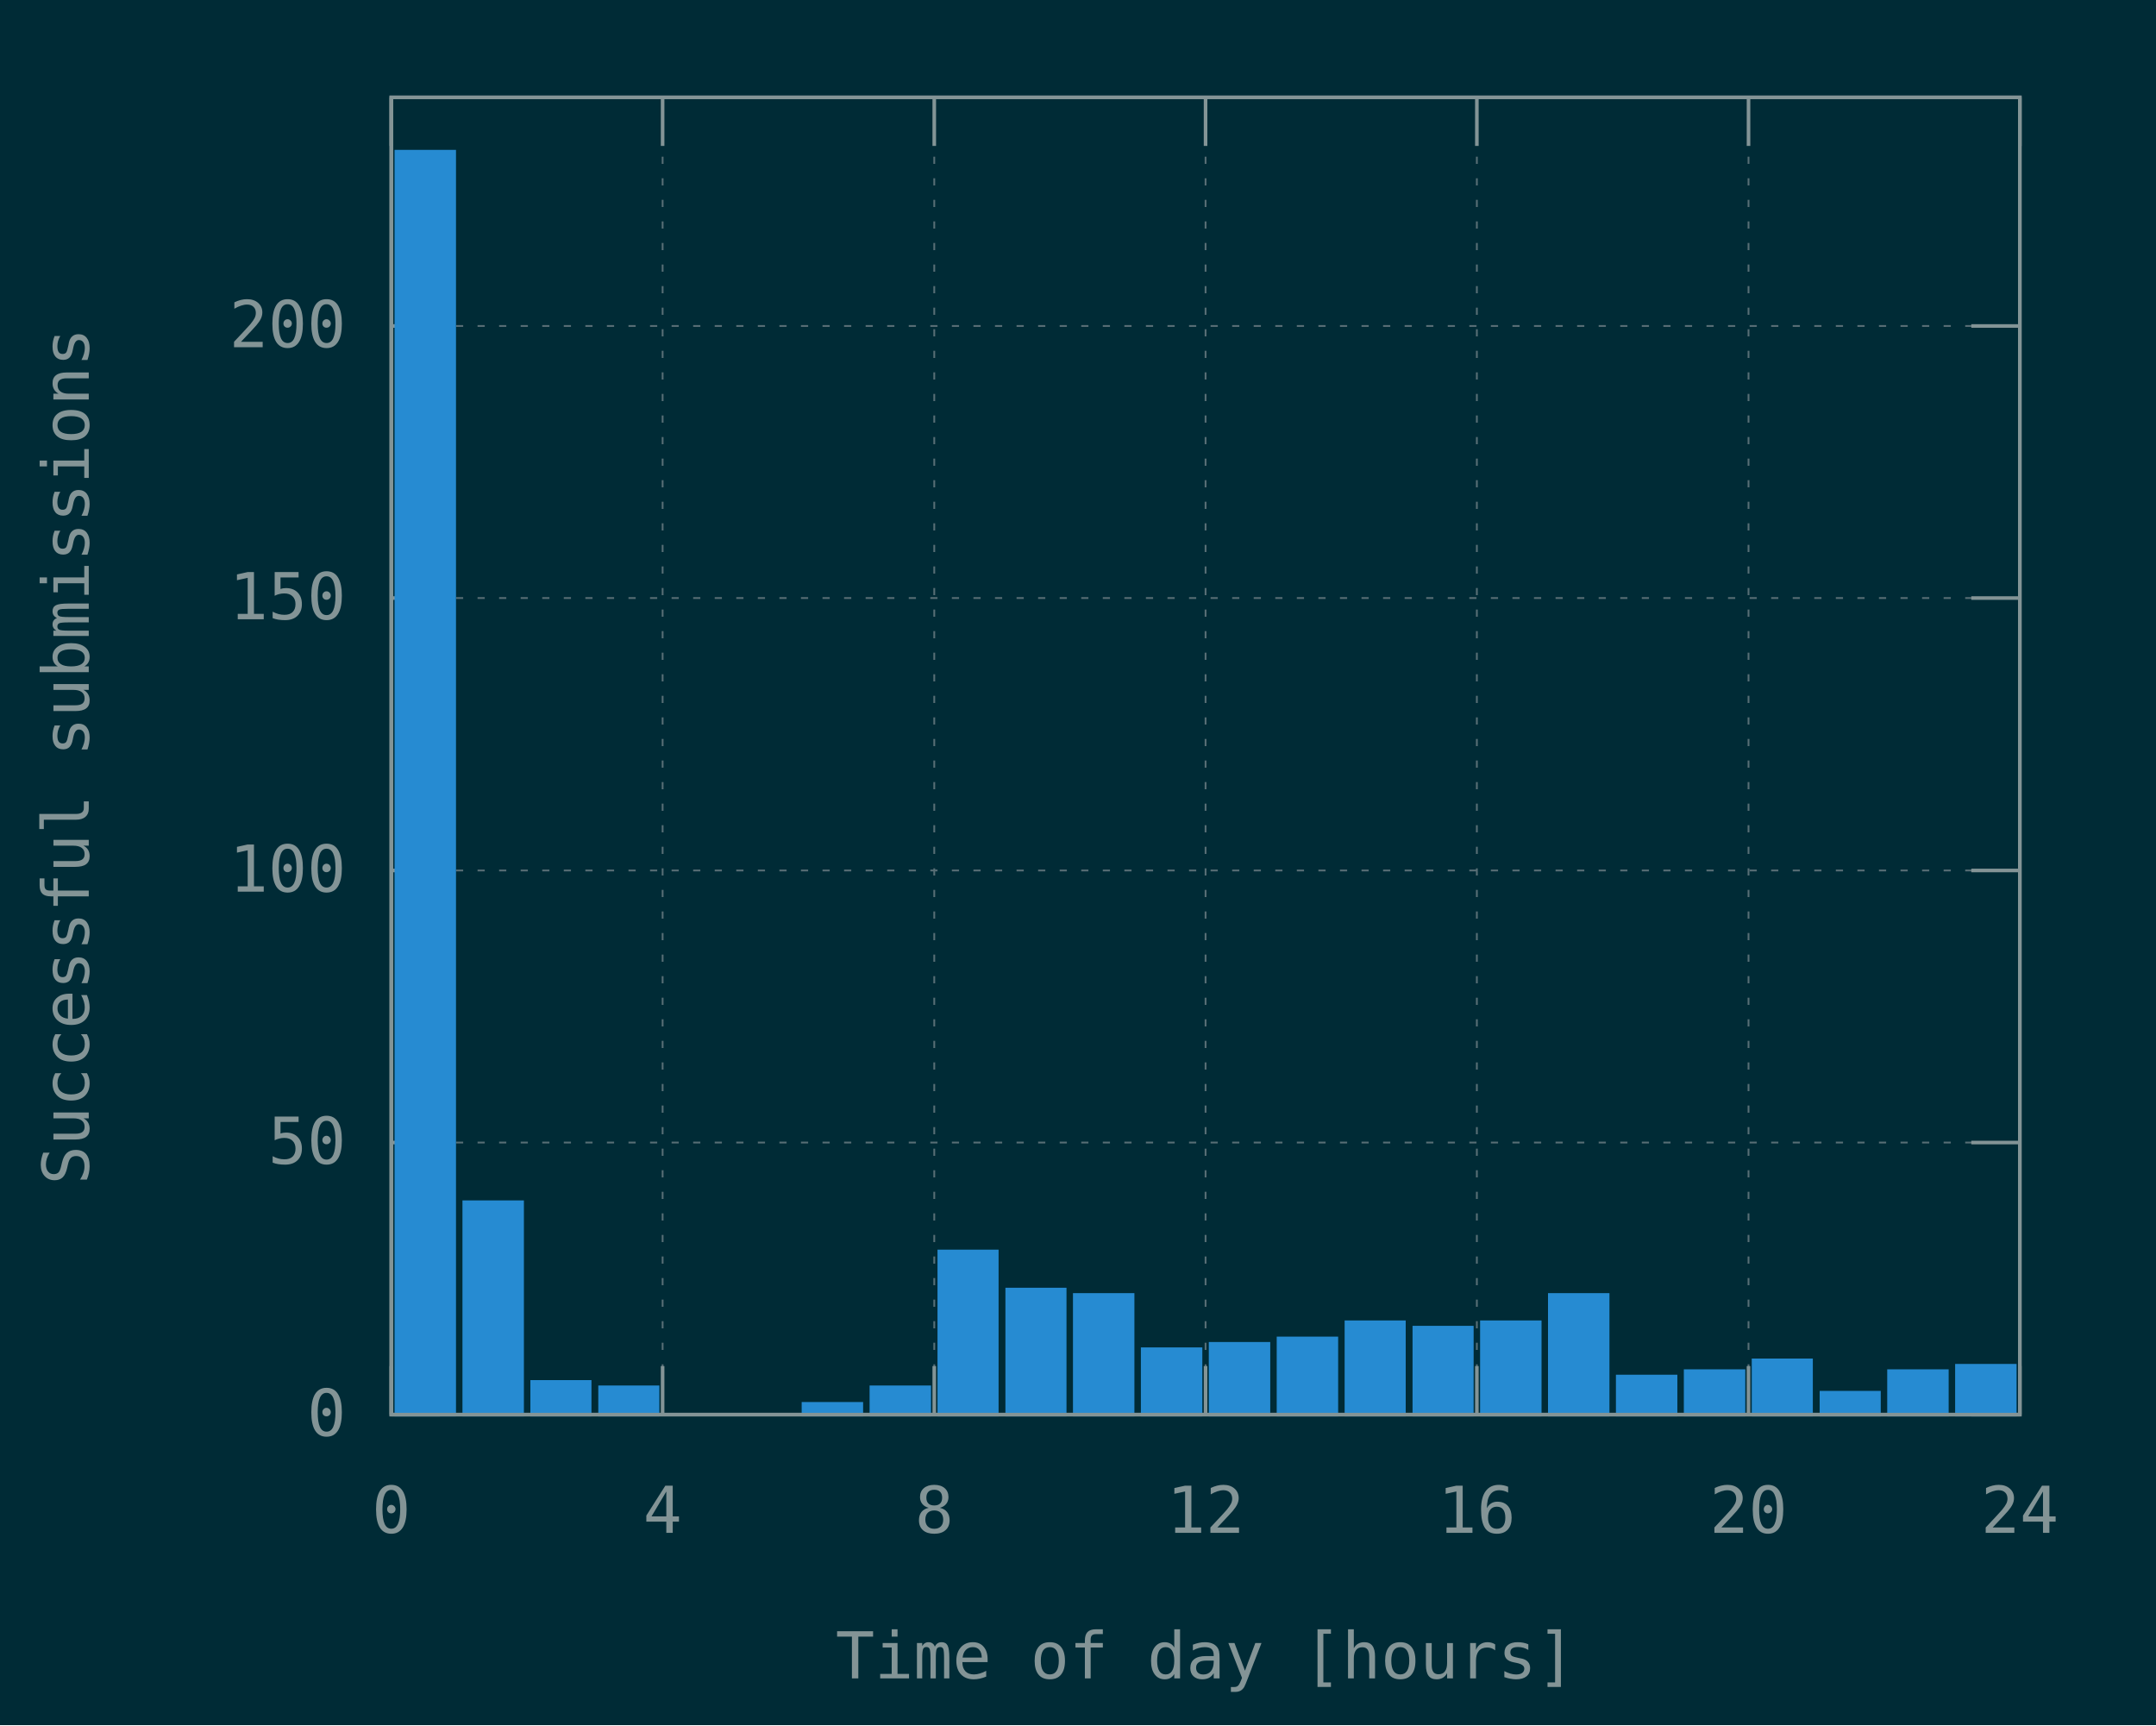
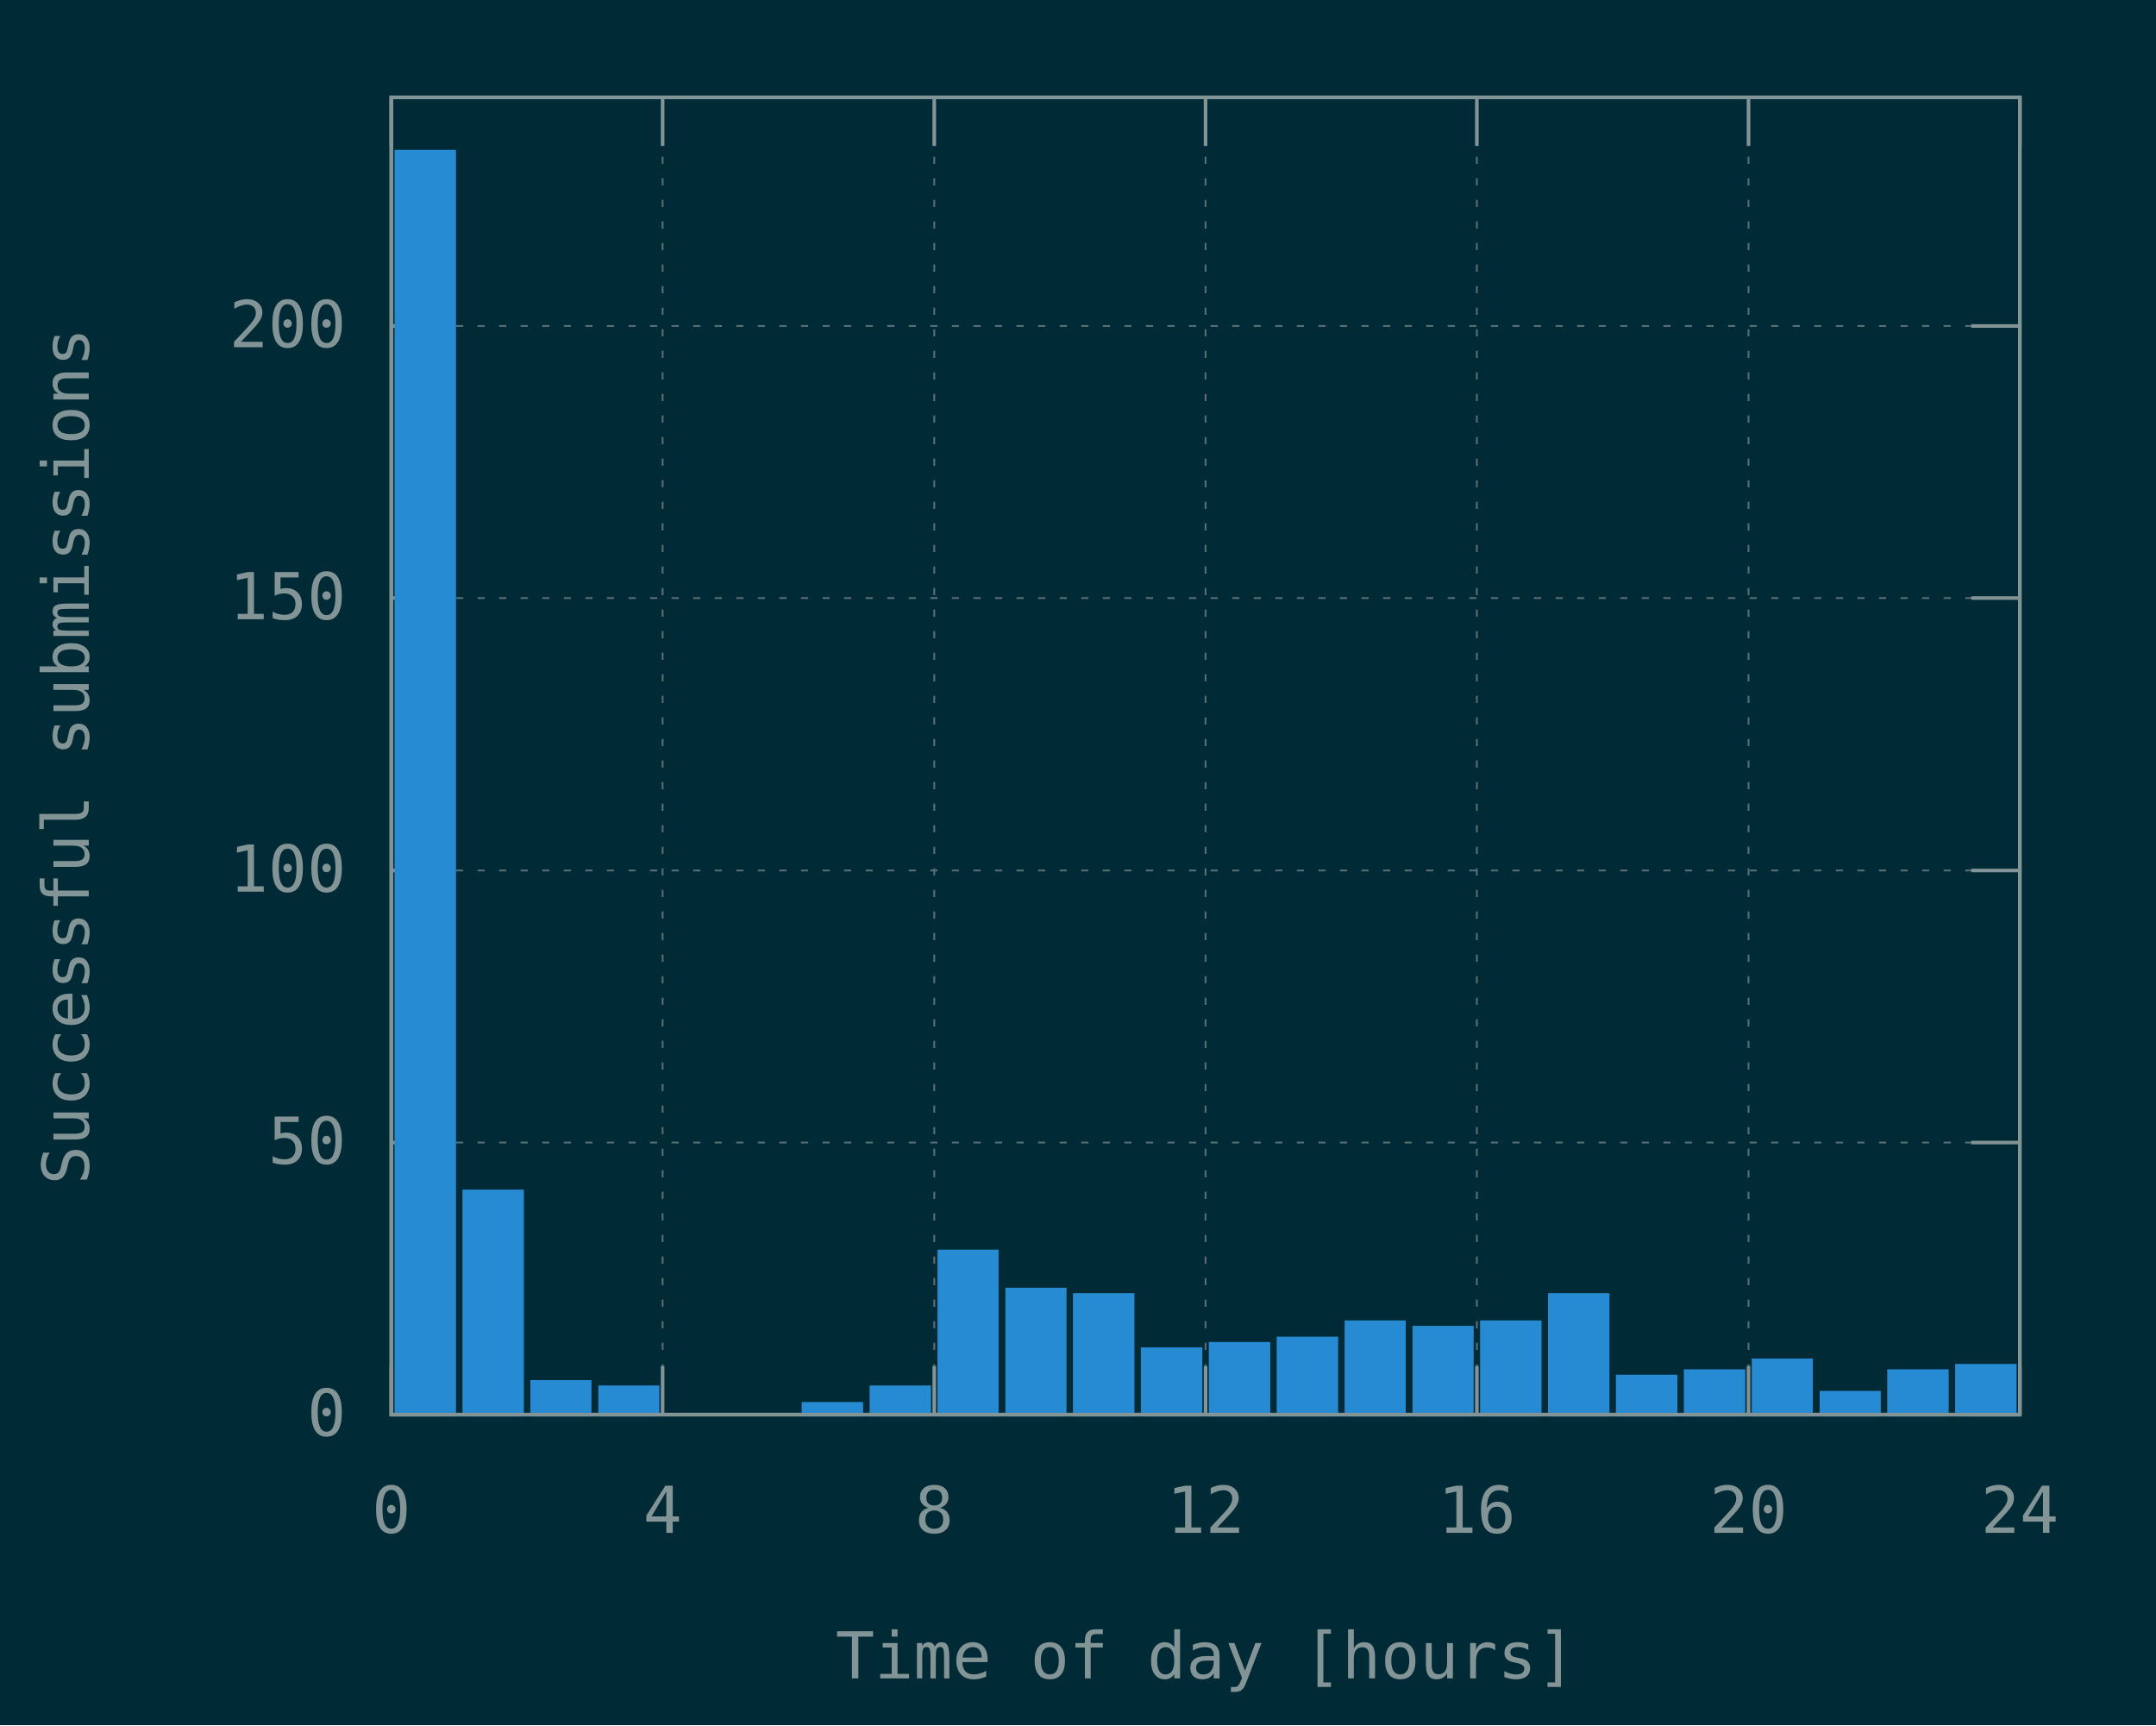
<svg xmlns="http://www.w3.org/2000/svg" xmlns:xlink="http://www.w3.org/1999/xlink" width="600" height="480" viewBox="0 0 600 480">
  <g id="gnuplot_canvas">
    <rect x="0" y="0" width="600" height="480" fill="#002b36" />
    <defs>
      <circle id="gpDot" r="0.5" stroke-width="0.5" stroke="currentColor" />
      <path id="gpPt0" stroke-width="0.148" stroke="currentColor" d="M-1,0 h2 M0,-1 v2" />
      <path id="gpPt1" stroke-width="0.148" stroke="currentColor" d="M-1,-1 L1,1 M1,-1 L-1,1" />
      <path id="gpPt2" stroke-width="0.148" stroke="currentColor" d="M-1,0 L1,0 M0,-1 L0,1 M-1,-1 L1,1 M-1,1 L1,-1" />
      <rect id="gpPt3" stroke-width="0.148" stroke="currentColor" x="-1" y="-1" width="2" height="2" />
      <rect id="gpPt4" stroke-width="0.148" stroke="currentColor" fill="currentColor" x="-1" y="-1" width="2" height="2" />
      <circle id="gpPt5" stroke-width="0.148" stroke="currentColor" cx="0" cy="0" r="1" />
      <use xlink:href="#gpPt5" id="gpPt6" fill="currentColor" stroke="none" />
      <path id="gpPt7" stroke-width="0.148" stroke="currentColor" d="M0,-1.33 L-1.33,0.67 L1.33,0.67 z" />
      <use xlink:href="#gpPt7" id="gpPt8" fill="currentColor" stroke="none" />
      <use xlink:href="#gpPt7" id="gpPt9" stroke="currentColor" transform="rotate(180)" />
      <use xlink:href="#gpPt9" id="gpPt10" fill="currentColor" stroke="none" />
      <use xlink:href="#gpPt3" id="gpPt11" stroke="currentColor" transform="rotate(45)" />
      <use xlink:href="#gpPt11" id="gpPt12" fill="currentColor" stroke="none" />
      <path id="gpPt13" stroke-width="0.148" stroke="currentColor" d="M0,1.330 L1.265,0.411 L0.782,-1.067 L-0.782,-1.076 L-1.265,0.411 z" />
      <use xlink:href="#gpPt13" id="gpPt14" fill="currentColor" stroke="none" />
      <filter id="textbox" filterUnits="objectBoundingBox" x="0" y="0" height="1" width="1">
        <feFlood flood-color="#002B36" flood-opacity="1" result="bgnd" />
        <feComposite in="SourceGraphic" in2="bgnd" operator="atop" />
      </filter>
      <filter id="greybox" filterUnits="objectBoundingBox" x="0" y="0" height="1" width="1">
        <feFlood flood-color="lightgrey" flood-opacity="1" result="grey" />
        <feComposite in="SourceGraphic" in2="grey" operator="atop" />
      </filter>
    </defs>
    <g fill="none" color="#002B36" stroke="currentColor" stroke-width="1.00" stroke-linecap="butt" stroke-linejoin="miter">
</g>
    <g fill="none" color="black" stroke="currentColor" stroke-width="1.00" stroke-linecap="butt" stroke-linejoin="miter">
</g>
    <g fill="none" color="black" stroke="rgb(131, 148, 150)" stroke-width="0.50" stroke-linecap="butt" stroke-linejoin="miter">
</g>
    <g fill="none" color="gray" stroke="currentColor" stroke-width="0.50" stroke-linecap="butt" stroke-linejoin="miter">
      <path stroke="rgb( 88, 110, 117)" stroke-dasharray="2,4" class="gridline" d="M108.9,393.6 L562.1,393.6  " />
    </g>
    <g fill="none" color="gray" stroke="rgb( 88, 110, 117)" stroke-width="1.00" stroke-linecap="butt" stroke-linejoin="miter">
</g>
    <g fill="none" color="black" stroke="currentColor" stroke-width="1.00" stroke-linecap="butt" stroke-linejoin="miter">
      <path stroke="rgb(131, 148, 150)" d="M108.9,393.6 L122.4,393.6 M562.1,393.6 L548.6,393.6  " />
      <g transform="translate(96.3,399.5)" stroke="none" fill="rgb(131,148,150)" font-family="Inconsolata" font-size="18.00" text-anchor="end">
        <text>
          <tspan font-family="Inconsolata"> 0</tspan>
        </text>
      </g>
    </g>
    <g fill="none" color="black" stroke="currentColor" stroke-width="1.00" stroke-linecap="butt" stroke-linejoin="miter">
</g>
    <g fill="none" color="black" stroke="rgb(131, 148, 150)" stroke-width="0.50" stroke-linecap="butt" stroke-linejoin="miter">
</g>
    <g fill="none" color="gray" stroke="currentColor" stroke-width="0.50" stroke-linecap="butt" stroke-linejoin="miter">
      <path stroke="rgb( 88, 110, 117)" stroke-dasharray="2,4" class="gridline" d="M108.9,317.9 L562.1,317.9  " />
    </g>
    <g fill="none" color="gray" stroke="rgb( 88, 110, 117)" stroke-width="1.00" stroke-linecap="butt" stroke-linejoin="miter">
</g>
    <g fill="none" color="black" stroke="currentColor" stroke-width="1.00" stroke-linecap="butt" stroke-linejoin="miter">
      <path stroke="rgb(131, 148, 150)" d="M108.9,317.9 L122.4,317.9 M562.1,317.9 L548.6,317.9  " />
      <g transform="translate(96.3,323.8)" stroke="none" fill="rgb(131,148,150)" font-family="Inconsolata" font-size="18.00" text-anchor="end">
        <text>
          <tspan font-family="Inconsolata"> 50</tspan>
        </text>
      </g>
    </g>
    <g fill="none" color="black" stroke="currentColor" stroke-width="1.00" stroke-linecap="butt" stroke-linejoin="miter">
</g>
    <g fill="none" color="black" stroke="rgb(131, 148, 150)" stroke-width="0.50" stroke-linecap="butt" stroke-linejoin="miter">
</g>
    <g fill="none" color="gray" stroke="currentColor" stroke-width="0.50" stroke-linecap="butt" stroke-linejoin="miter">
      <path stroke="rgb( 88, 110, 117)" stroke-dasharray="2,4" class="gridline" d="M108.9,242.2 L562.1,242.2  " />
    </g>
    <g fill="none" color="gray" stroke="rgb( 88, 110, 117)" stroke-width="1.00" stroke-linecap="butt" stroke-linejoin="miter">
</g>
    <g fill="none" color="black" stroke="currentColor" stroke-width="1.00" stroke-linecap="butt" stroke-linejoin="miter">
      <path stroke="rgb(131, 148, 150)" d="M108.9,242.2 L122.4,242.2 M562.1,242.2 L548.6,242.2  " />
      <g transform="translate(96.3,248.1)" stroke="none" fill="rgb(131,148,150)" font-family="Inconsolata" font-size="18.00" text-anchor="end">
        <text>
          <tspan font-family="Inconsolata"> 100</tspan>
        </text>
      </g>
    </g>
    <g fill="none" color="black" stroke="currentColor" stroke-width="1.00" stroke-linecap="butt" stroke-linejoin="miter">
</g>
    <g fill="none" color="black" stroke="rgb(131, 148, 150)" stroke-width="0.50" stroke-linecap="butt" stroke-linejoin="miter">
</g>
    <g fill="none" color="gray" stroke="currentColor" stroke-width="0.50" stroke-linecap="butt" stroke-linejoin="miter">
      <path stroke="rgb( 88, 110, 117)" stroke-dasharray="2,4" class="gridline" d="M108.9,166.4 L562.1,166.4  " />
    </g>
    <g fill="none" color="gray" stroke="rgb( 88, 110, 117)" stroke-width="1.00" stroke-linecap="butt" stroke-linejoin="miter">
</g>
    <g fill="none" color="black" stroke="currentColor" stroke-width="1.00" stroke-linecap="butt" stroke-linejoin="miter">
      <path stroke="rgb(131, 148, 150)" d="M108.9,166.4 L122.4,166.4 M562.1,166.4 L548.6,166.4  " />
      <g transform="translate(96.3,172.3)" stroke="none" fill="rgb(131,148,150)" font-family="Inconsolata" font-size="18.00" text-anchor="end">
        <text>
          <tspan font-family="Inconsolata"> 150</tspan>
        </text>
      </g>
    </g>
    <g fill="none" color="black" stroke="currentColor" stroke-width="1.00" stroke-linecap="butt" stroke-linejoin="miter">
</g>
    <g fill="none" color="black" stroke="rgb(131, 148, 150)" stroke-width="0.50" stroke-linecap="butt" stroke-linejoin="miter">
</g>
    <g fill="none" color="gray" stroke="currentColor" stroke-width="0.50" stroke-linecap="butt" stroke-linejoin="miter">
      <path stroke="rgb( 88, 110, 117)" stroke-dasharray="2,4" class="gridline" d="M108.9,90.7 L562.1,90.7  " />
    </g>
    <g fill="none" color="gray" stroke="rgb( 88, 110, 117)" stroke-width="1.00" stroke-linecap="butt" stroke-linejoin="miter">
</g>
    <g fill="none" color="black" stroke="currentColor" stroke-width="1.00" stroke-linecap="butt" stroke-linejoin="miter">
      <path stroke="rgb(131, 148, 150)" d="M108.9,90.7 L122.4,90.7 M562.1,90.7 L548.6,90.7  " />
      <g transform="translate(96.3,96.6)" stroke="none" fill="rgb(131,148,150)" font-family="Inconsolata" font-size="18.00" text-anchor="end">
        <text>
          <tspan font-family="Inconsolata"> 200</tspan>
        </text>
      </g>
    </g>
    <g fill="none" color="black" stroke="currentColor" stroke-width="1.00" stroke-linecap="butt" stroke-linejoin="miter">
</g>
    <g fill="none" color="black" stroke="rgb(131, 148, 150)" stroke-width="0.50" stroke-linecap="butt" stroke-linejoin="miter">
</g>
    <g fill="none" color="gray" stroke="currentColor" stroke-width="0.50" stroke-linecap="butt" stroke-linejoin="miter">
      <path stroke="rgb( 88, 110, 117)" stroke-dasharray="2,4" class="gridline" d="M108.9,393.6 L108.9,27.1  " />
    </g>
    <g fill="none" color="gray" stroke="rgb( 88, 110, 117)" stroke-width="1.00" stroke-linecap="butt" stroke-linejoin="miter">
</g>
    <g fill="none" color="black" stroke="currentColor" stroke-width="1.00" stroke-linecap="butt" stroke-linejoin="miter">
      <path stroke="rgb(131, 148, 150)" d="M108.9,393.6 L108.9,380.1 M108.9,27.1 L108.9,40.6  " />
      <g transform="translate(108.9,426.5)" stroke="none" fill="rgb(131,148,150)" font-family="Inconsolata" font-size="18.00" text-anchor="middle">
        <text>
          <tspan font-family="Inconsolata"> 0</tspan>
        </text>
      </g>
    </g>
    <g fill="none" color="black" stroke="currentColor" stroke-width="1.00" stroke-linecap="butt" stroke-linejoin="miter">
</g>
    <g fill="none" color="black" stroke="rgb(131, 148, 150)" stroke-width="0.50" stroke-linecap="butt" stroke-linejoin="miter">
</g>
    <g fill="none" color="gray" stroke="currentColor" stroke-width="0.50" stroke-linecap="butt" stroke-linejoin="miter">
      <path stroke="rgb( 88, 110, 117)" stroke-dasharray="2,4" class="gridline" d="M184.4,393.6 L184.4,27.1  " />
    </g>
    <g fill="none" color="gray" stroke="rgb( 88, 110, 117)" stroke-width="1.00" stroke-linecap="butt" stroke-linejoin="miter">
</g>
    <g fill="none" color="black" stroke="currentColor" stroke-width="1.00" stroke-linecap="butt" stroke-linejoin="miter">
      <path stroke="rgb(131, 148, 150)" d="M184.4,393.6 L184.4,380.1 M184.4,27.1 L184.4,40.6  " />
      <g transform="translate(184.4,426.5)" stroke="none" fill="rgb(131,148,150)" font-family="Inconsolata" font-size="18.00" text-anchor="middle">
        <text>
          <tspan font-family="Inconsolata"> 4</tspan>
        </text>
      </g>
    </g>
    <g fill="none" color="black" stroke="currentColor" stroke-width="1.00" stroke-linecap="butt" stroke-linejoin="miter">
</g>
    <g fill="none" color="black" stroke="rgb(131, 148, 150)" stroke-width="0.50" stroke-linecap="butt" stroke-linejoin="miter">
</g>
    <g fill="none" color="gray" stroke="currentColor" stroke-width="0.50" stroke-linecap="butt" stroke-linejoin="miter">
      <path stroke="rgb( 88, 110, 117)" stroke-dasharray="2,4" class="gridline" d="M260.0,393.6 L260.0,27.1  " />
    </g>
    <g fill="none" color="gray" stroke="rgb( 88, 110, 117)" stroke-width="1.00" stroke-linecap="butt" stroke-linejoin="miter">
</g>
    <g fill="none" color="black" stroke="currentColor" stroke-width="1.00" stroke-linecap="butt" stroke-linejoin="miter">
      <path stroke="rgb(131, 148, 150)" d="M260.0,393.6 L260.0,380.1 M260.0,27.1 L260.0,40.6  " />
      <g transform="translate(260.0,426.5)" stroke="none" fill="rgb(131,148,150)" font-family="Inconsolata" font-size="18.00" text-anchor="middle">
        <text>
          <tspan font-family="Inconsolata"> 8</tspan>
        </text>
      </g>
    </g>
    <g fill="none" color="black" stroke="currentColor" stroke-width="1.00" stroke-linecap="butt" stroke-linejoin="miter">
</g>
    <g fill="none" color="black" stroke="rgb(131, 148, 150)" stroke-width="0.50" stroke-linecap="butt" stroke-linejoin="miter">
</g>
    <g fill="none" color="gray" stroke="currentColor" stroke-width="0.50" stroke-linecap="butt" stroke-linejoin="miter">
      <path stroke="rgb( 88, 110, 117)" stroke-dasharray="2,4" class="gridline" d="M335.5,393.6 L335.5,27.1  " />
    </g>
    <g fill="none" color="gray" stroke="rgb( 88, 110, 117)" stroke-width="1.00" stroke-linecap="butt" stroke-linejoin="miter">
</g>
    <g fill="none" color="black" stroke="currentColor" stroke-width="1.00" stroke-linecap="butt" stroke-linejoin="miter">
      <path stroke="rgb(131, 148, 150)" d="M335.5,393.6 L335.5,380.1 M335.5,27.1 L335.5,40.6  " />
      <g transform="translate(335.5,426.5)" stroke="none" fill="rgb(131,148,150)" font-family="Inconsolata" font-size="18.00" text-anchor="middle">
        <text>
          <tspan font-family="Inconsolata"> 12</tspan>
        </text>
      </g>
    </g>
    <g fill="none" color="black" stroke="currentColor" stroke-width="1.00" stroke-linecap="butt" stroke-linejoin="miter">
</g>
    <g fill="none" color="black" stroke="rgb(131, 148, 150)" stroke-width="0.50" stroke-linecap="butt" stroke-linejoin="miter">
</g>
    <g fill="none" color="gray" stroke="currentColor" stroke-width="0.50" stroke-linecap="butt" stroke-linejoin="miter">
      <path stroke="rgb( 88, 110, 117)" stroke-dasharray="2,4" class="gridline" d="M411.0,393.6 L411.0,27.1  " />
    </g>
    <g fill="none" color="gray" stroke="rgb( 88, 110, 117)" stroke-width="1.00" stroke-linecap="butt" stroke-linejoin="miter">
</g>
    <g fill="none" color="black" stroke="currentColor" stroke-width="1.00" stroke-linecap="butt" stroke-linejoin="miter">
      <path stroke="rgb(131, 148, 150)" d="M411.0,393.6 L411.0,380.1 M411.0,27.1 L411.0,40.6  " />
      <g transform="translate(411.0,426.5)" stroke="none" fill="rgb(131,148,150)" font-family="Inconsolata" font-size="18.00" text-anchor="middle">
        <text>
          <tspan font-family="Inconsolata"> 16</tspan>
        </text>
      </g>
    </g>
    <g fill="none" color="black" stroke="currentColor" stroke-width="1.00" stroke-linecap="butt" stroke-linejoin="miter">
</g>
    <g fill="none" color="black" stroke="rgb(131, 148, 150)" stroke-width="0.50" stroke-linecap="butt" stroke-linejoin="miter">
</g>
    <g fill="none" color="gray" stroke="currentColor" stroke-width="0.50" stroke-linecap="butt" stroke-linejoin="miter">
      <path stroke="rgb( 88, 110, 117)" stroke-dasharray="2,4" class="gridline" d="M486.6,393.6 L486.6,40.6 L486.6,27.1  " />
    </g>
    <g fill="none" color="gray" stroke="rgb( 88, 110, 117)" stroke-width="1.00" stroke-linecap="butt" stroke-linejoin="miter">
</g>
    <g fill="none" color="black" stroke="currentColor" stroke-width="1.00" stroke-linecap="butt" stroke-linejoin="miter">
      <path stroke="rgb(131, 148, 150)" d="M486.6,393.6 L486.6,380.1 M486.6,27.1 L486.6,40.6  " />
      <g transform="translate(486.6,426.5)" stroke="none" fill="rgb(131,148,150)" font-family="Inconsolata" font-size="18.00" text-anchor="middle">
        <text>
          <tspan font-family="Inconsolata"> 20</tspan>
        </text>
      </g>
    </g>
    <g fill="none" color="black" stroke="currentColor" stroke-width="1.00" stroke-linecap="butt" stroke-linejoin="miter">
</g>
    <g fill="none" color="black" stroke="rgb(131, 148, 150)" stroke-width="0.50" stroke-linecap="butt" stroke-linejoin="miter">
</g>
    <g fill="none" color="gray" stroke="currentColor" stroke-width="0.50" stroke-linecap="butt" stroke-linejoin="miter">
      <path stroke="rgb( 88, 110, 117)" stroke-dasharray="2,4" class="gridline" d="M562.1,393.6 L562.1,27.1  " />
    </g>
    <g fill="none" color="gray" stroke="rgb( 88, 110, 117)" stroke-width="1.00" stroke-linecap="butt" stroke-linejoin="miter">
</g>
    <g fill="none" color="black" stroke="currentColor" stroke-width="1.00" stroke-linecap="butt" stroke-linejoin="miter">
      <path stroke="rgb(131, 148, 150)" d="M562.1,393.6 L562.1,380.1 M562.1,27.1 L562.1,40.6  " />
      <g transform="translate(562.1,426.5)" stroke="none" fill="rgb(131,148,150)" font-family="Inconsolata" font-size="18.00" text-anchor="middle">
        <text>
          <tspan font-family="Inconsolata"> 24</tspan>
        </text>
      </g>
    </g>
    <g fill="none" color="black" stroke="currentColor" stroke-width="1.00" stroke-linecap="butt" stroke-linejoin="miter">
</g>
    <g fill="none" color="black" stroke="currentColor" stroke-width="1.00" stroke-linecap="butt" stroke-linejoin="miter">
      <path stroke="rgb(131, 148, 150)" d="M108.9,27.1 L108.9,393.6 L562.1,393.6 L562.1,27.1 L108.9,27.1 Z  " />
    </g>
    <g fill="none" color="black" stroke="currentColor" stroke-width="1.00" stroke-linecap="butt" stroke-linejoin="miter">
      <g transform="translate(24.7,210.4) rotate(270)" stroke="none" fill="rgb(131,148,150)" font-family="Inconsolata" font-size="18.00" text-anchor="middle">
        <text>
          <tspan font-family="Inconsolata">Successful submissions</tspan>
        </text>
      </g>
    </g>
    <g fill="none" color="black" stroke="currentColor" stroke-width="1.00" stroke-linecap="butt" stroke-linejoin="miter">
      <g transform="translate(335.5,467.0)" stroke="none" fill="rgb(131,148,150)" font-family="Inconsolata" font-size="18.00" text-anchor="middle">
        <text>
          <tspan font-family="Inconsolata">Time of day [hours]</tspan>
        </text>
      </g>
    </g>
    <g fill="none" color="black" stroke="currentColor" stroke-width="1.00" stroke-linecap="butt" stroke-linejoin="miter">
</g>
    <g id="gnuplot_plot_1">
      <g fill="none" color="black" stroke="currentColor" stroke-width="1.00" stroke-linecap="butt" stroke-linejoin="miter">
        <g stroke="none" shape-rendering="crispEdges">
          <polygon fill="rgb( 38, 139, 210)" points="110.3,393.6 126.5,393.6 126.5,42.1 110.3,42.1 " />
        </g>
        <path stroke="rgb( 38, 139, 210)" d="M110.3,393.6 L110.3,42.2 L126.4,42.2 L126.4,393.6 L110.3,393.6 Z  " />
        <g stroke="none" shape-rendering="crispEdges">
-           <polygon fill="rgb( 38, 139, 210)" points="129.2,393.6 145.4,393.6 145.4,334.4 129.2,334.4 " />
-         </g>
-         <path stroke="rgb( 38, 139, 210)" d="M129.2,393.6 L129.2,334.5 L145.3,334.5 L145.3,393.6 L129.2,393.6 Z  " />
+           <polygon fill="rgb( 38, 139, 210)" points="129.2,393.6 145.4,393.6 145.4,331.4 129.2,331.4 " />
+         </g>
+         <path stroke="rgb( 38, 139, 210)" d="M129.2,393.6 L129.2,331.5 L145.3,331.5 L145.3,393.6 L129.2,393.6 Z  " />
        <g stroke="none" shape-rendering="crispEdges">
          <polygon fill="rgb( 38, 139, 210)" points="148.1,393.6 164.2,393.6 164.2,384.4 148.1,384.4 " />
        </g>
        <path stroke="rgb( 38, 139, 210)" d="M148.1,393.6 L148.1,384.5 L164.1,384.5 L164.1,393.6 L148.1,393.6 Z  " />
        <g stroke="none" shape-rendering="crispEdges">
          <polygon fill="rgb( 38, 139, 210)" points="167.0,393.6 183.1,393.6 183.1,385.9 167.0,385.9 " />
        </g>
        <path stroke="rgb( 38, 139, 210)" d="M167.0,393.6 L167.0,386.0 L183.0,386.0 L183.0,393.6 L167.0,393.6 Z  " />
        <g stroke="none" shape-rendering="crispEdges">
          <polygon fill="rgb( 38, 139, 210)" points="223.6,393.6 239.8,393.6 239.8,390.5 223.6,390.5 " />
        </g>
        <path stroke="rgb( 38, 139, 210)" d="M223.6,393.6 L223.6,390.6 L239.7,390.6 L239.7,393.6 L223.6,393.6 Z  " />
        <g stroke="none" shape-rendering="crispEdges">
          <polygon fill="rgb( 38, 139, 210)" points="242.5,393.6 258.7,393.6 258.7,385.9 242.5,385.9 " />
        </g>
        <path stroke="rgb( 38, 139, 210)" d="M242.5,393.6 L242.5,386.0 L258.6,386.0 L258.6,393.6 L242.5,393.6 Z  " />
        <g stroke="none" shape-rendering="crispEdges">
          <polygon fill="rgb( 38, 139, 210)" points="261.4,393.6 277.5,393.6 277.5,348.1 261.4,348.1 " />
        </g>
        <path stroke="rgb( 38, 139, 210)" d="M261.4,393.6 L261.4,348.2 L277.4,348.2 L277.4,393.6 L261.4,393.6 Z  " />
        <g stroke="none" shape-rendering="crispEdges">
          <polygon fill="rgb( 38, 139, 210)" points="280.3,393.6 296.4,393.6 296.4,358.7 280.3,358.7 " />
        </g>
        <path stroke="rgb( 38, 139, 210)" d="M280.3,393.6 L280.3,358.8 L296.3,358.8 L296.3,393.6 L280.3,393.6 Z  " />
        <g stroke="none" shape-rendering="crispEdges">
          <polygon fill="rgb( 38, 139, 210)" points="299.1,393.6 315.3,393.6 315.3,360.2 299.1,360.2 " />
        </g>
        <path stroke="rgb( 38, 139, 210)" d="M299.1,393.6 L299.1,360.3 L315.2,360.3 L315.2,393.6 L299.1,393.6 Z  " />
        <g stroke="none" shape-rendering="crispEdges">
          <polygon fill="rgb( 38, 139, 210)" points="318.0,393.6 334.2,393.6 334.2,375.3 318.0,375.3 " />
        </g>
        <path stroke="rgb( 38, 139, 210)" d="M318.0,393.6 L318.0,375.4 L334.1,375.4 L334.1,393.6 L318.0,393.6 Z  " />
        <g stroke="none" shape-rendering="crispEdges">
          <polygon fill="rgb( 38, 139, 210)" points="336.9,393.6 353.1,393.6 353.1,373.8 336.9,373.8 " />
        </g>
        <path stroke="rgb( 38, 139, 210)" d="M336.9,393.6 L336.9,373.9 L353.0,373.9 L353.0,393.6 L336.9,393.6 Z  " />
        <g stroke="none" shape-rendering="crispEdges">
          <polygon fill="rgb( 38, 139, 210)" points="355.8,393.6 372.0,393.6 372.0,372.3 355.8,372.3 " />
        </g>
        <path stroke="rgb( 38, 139, 210)" d="M355.8,393.6 L355.8,372.4 L371.9,372.4 L371.9,393.6 L355.8,393.6 Z  " />
        <g stroke="none" shape-rendering="crispEdges">
          <polygon fill="rgb( 38, 139, 210)" points="374.7,393.6 390.8,393.6 390.8,367.8 374.7,367.8 " />
        </g>
        <path stroke="rgb( 38, 139, 210)" d="M374.7,393.6 L374.7,367.9 L390.7,367.9 L390.7,393.6 L374.7,393.6 Z  " />
        <g stroke="none" shape-rendering="crispEdges">
          <polygon fill="rgb( 38, 139, 210)" points="393.6,393.6 409.7,393.6 409.7,369.3 393.6,369.3 " />
        </g>
        <path stroke="rgb( 38, 139, 210)" d="M393.6,393.6 L393.6,369.4 L409.6,369.4 L409.6,393.6 L393.6,393.6 Z  " />
        <g stroke="none" shape-rendering="crispEdges">
          <polygon fill="rgb( 38, 139, 210)" points="412.4,393.6 428.6,393.6 428.6,367.8 412.4,367.8 " />
        </g>
        <path stroke="rgb( 38, 139, 210)" d="M412.4,393.6 L412.4,367.9 L428.5,367.9 L428.5,393.6 L412.4,393.6 Z  " />
        <g stroke="none" shape-rendering="crispEdges">
          <polygon fill="rgb( 38, 139, 210)" points="431.3,393.6 447.5,393.6 447.5,360.2 431.3,360.2 " />
        </g>
        <path stroke="rgb( 38, 139, 210)" d="M431.3,393.6 L431.3,360.3 L447.4,360.3 L447.4,393.6 L431.3,393.6 Z  " />
        <g stroke="none" shape-rendering="crispEdges">
          <polygon fill="rgb( 38, 139, 210)" points="450.2,393.6 466.4,393.6 466.4,382.9 450.2,382.9 " />
        </g>
        <path stroke="rgb( 38, 139, 210)" d="M450.2,393.6 L450.2,383.0 L466.3,383.0 L466.3,393.6 L450.2,393.6 Z  " />
        <g stroke="none" shape-rendering="crispEdges">
          <polygon fill="rgb( 38, 139, 210)" points="469.1,393.6 485.3,393.6 485.3,381.4 469.1,381.4 " />
        </g>
        <path stroke="rgb( 38, 139, 210)" d="M469.1,393.6 L469.1,381.5 L485.2,381.5 L485.2,393.6 L469.1,393.6 Z  " />
        <g stroke="none" shape-rendering="crispEdges">
          <polygon fill="rgb( 38, 139, 210)" points="488.0,393.6 504.1,393.6 504.1,378.4 488.0,378.4 " />
        </g>
        <path stroke="rgb( 38, 139, 210)" d="M488.0,393.6 L488.0,378.5 L504.0,378.5 L504.0,393.6 L488.0,393.6 Z  " />
        <g stroke="none" shape-rendering="crispEdges">
          <polygon fill="rgb( 38, 139, 210)" points="506.9,393.6 523.0,393.6 523.0,387.4 506.9,387.4 " />
        </g>
        <path stroke="rgb( 38, 139, 210)" d="M506.9,393.6 L506.9,387.5 L522.9,387.5 L522.9,393.6 L506.9,393.6 Z  " />
        <g stroke="none" shape-rendering="crispEdges">
          <polygon fill="rgb( 38, 139, 210)" points="525.7,393.6 541.9,393.6 541.9,381.4 525.7,381.4 " />
        </g>
        <path stroke="rgb( 38, 139, 210)" d="M525.7,393.6 L525.7,381.5 L541.8,381.5 L541.8,393.6 L525.7,393.6 Z  " />
        <g stroke="none" shape-rendering="crispEdges">
          <polygon fill="rgb( 38, 139, 210)" points="544.6,393.6 560.8,393.6 560.8,379.9 544.6,379.9 " />
        </g>
        <path stroke="rgb( 38, 139, 210)" d="M544.6,393.6 L544.6,380.0 L560.7,380.0 L560.7,393.6 L544.6,393.6 Z  " />
      </g>
    </g>
    <g fill="none" color="#002B36" stroke="rgb( 38, 139, 210)" stroke-width="2.00" stroke-linecap="butt" stroke-linejoin="miter">
</g>
    <g fill="none" color="black" stroke="currentColor" stroke-width="2.00" stroke-linecap="butt" stroke-linejoin="miter">
</g>
    <g fill="none" color="black" stroke="black" stroke-width="1.00" stroke-linecap="butt" stroke-linejoin="miter">
</g>
    <g fill="none" color="black" stroke="currentColor" stroke-width="1.00" stroke-linecap="butt" stroke-linejoin="miter">
      <path stroke="rgb(131, 148, 150)" d="M108.9,27.1 L108.9,393.6 L562.1,393.6 L562.1,27.1 L108.9,27.1 Z  " />
    </g>
    <g fill="none" color="black" stroke="currentColor" stroke-width="1.00" stroke-linecap="butt" stroke-linejoin="miter">
</g>
  </g>
</svg>
